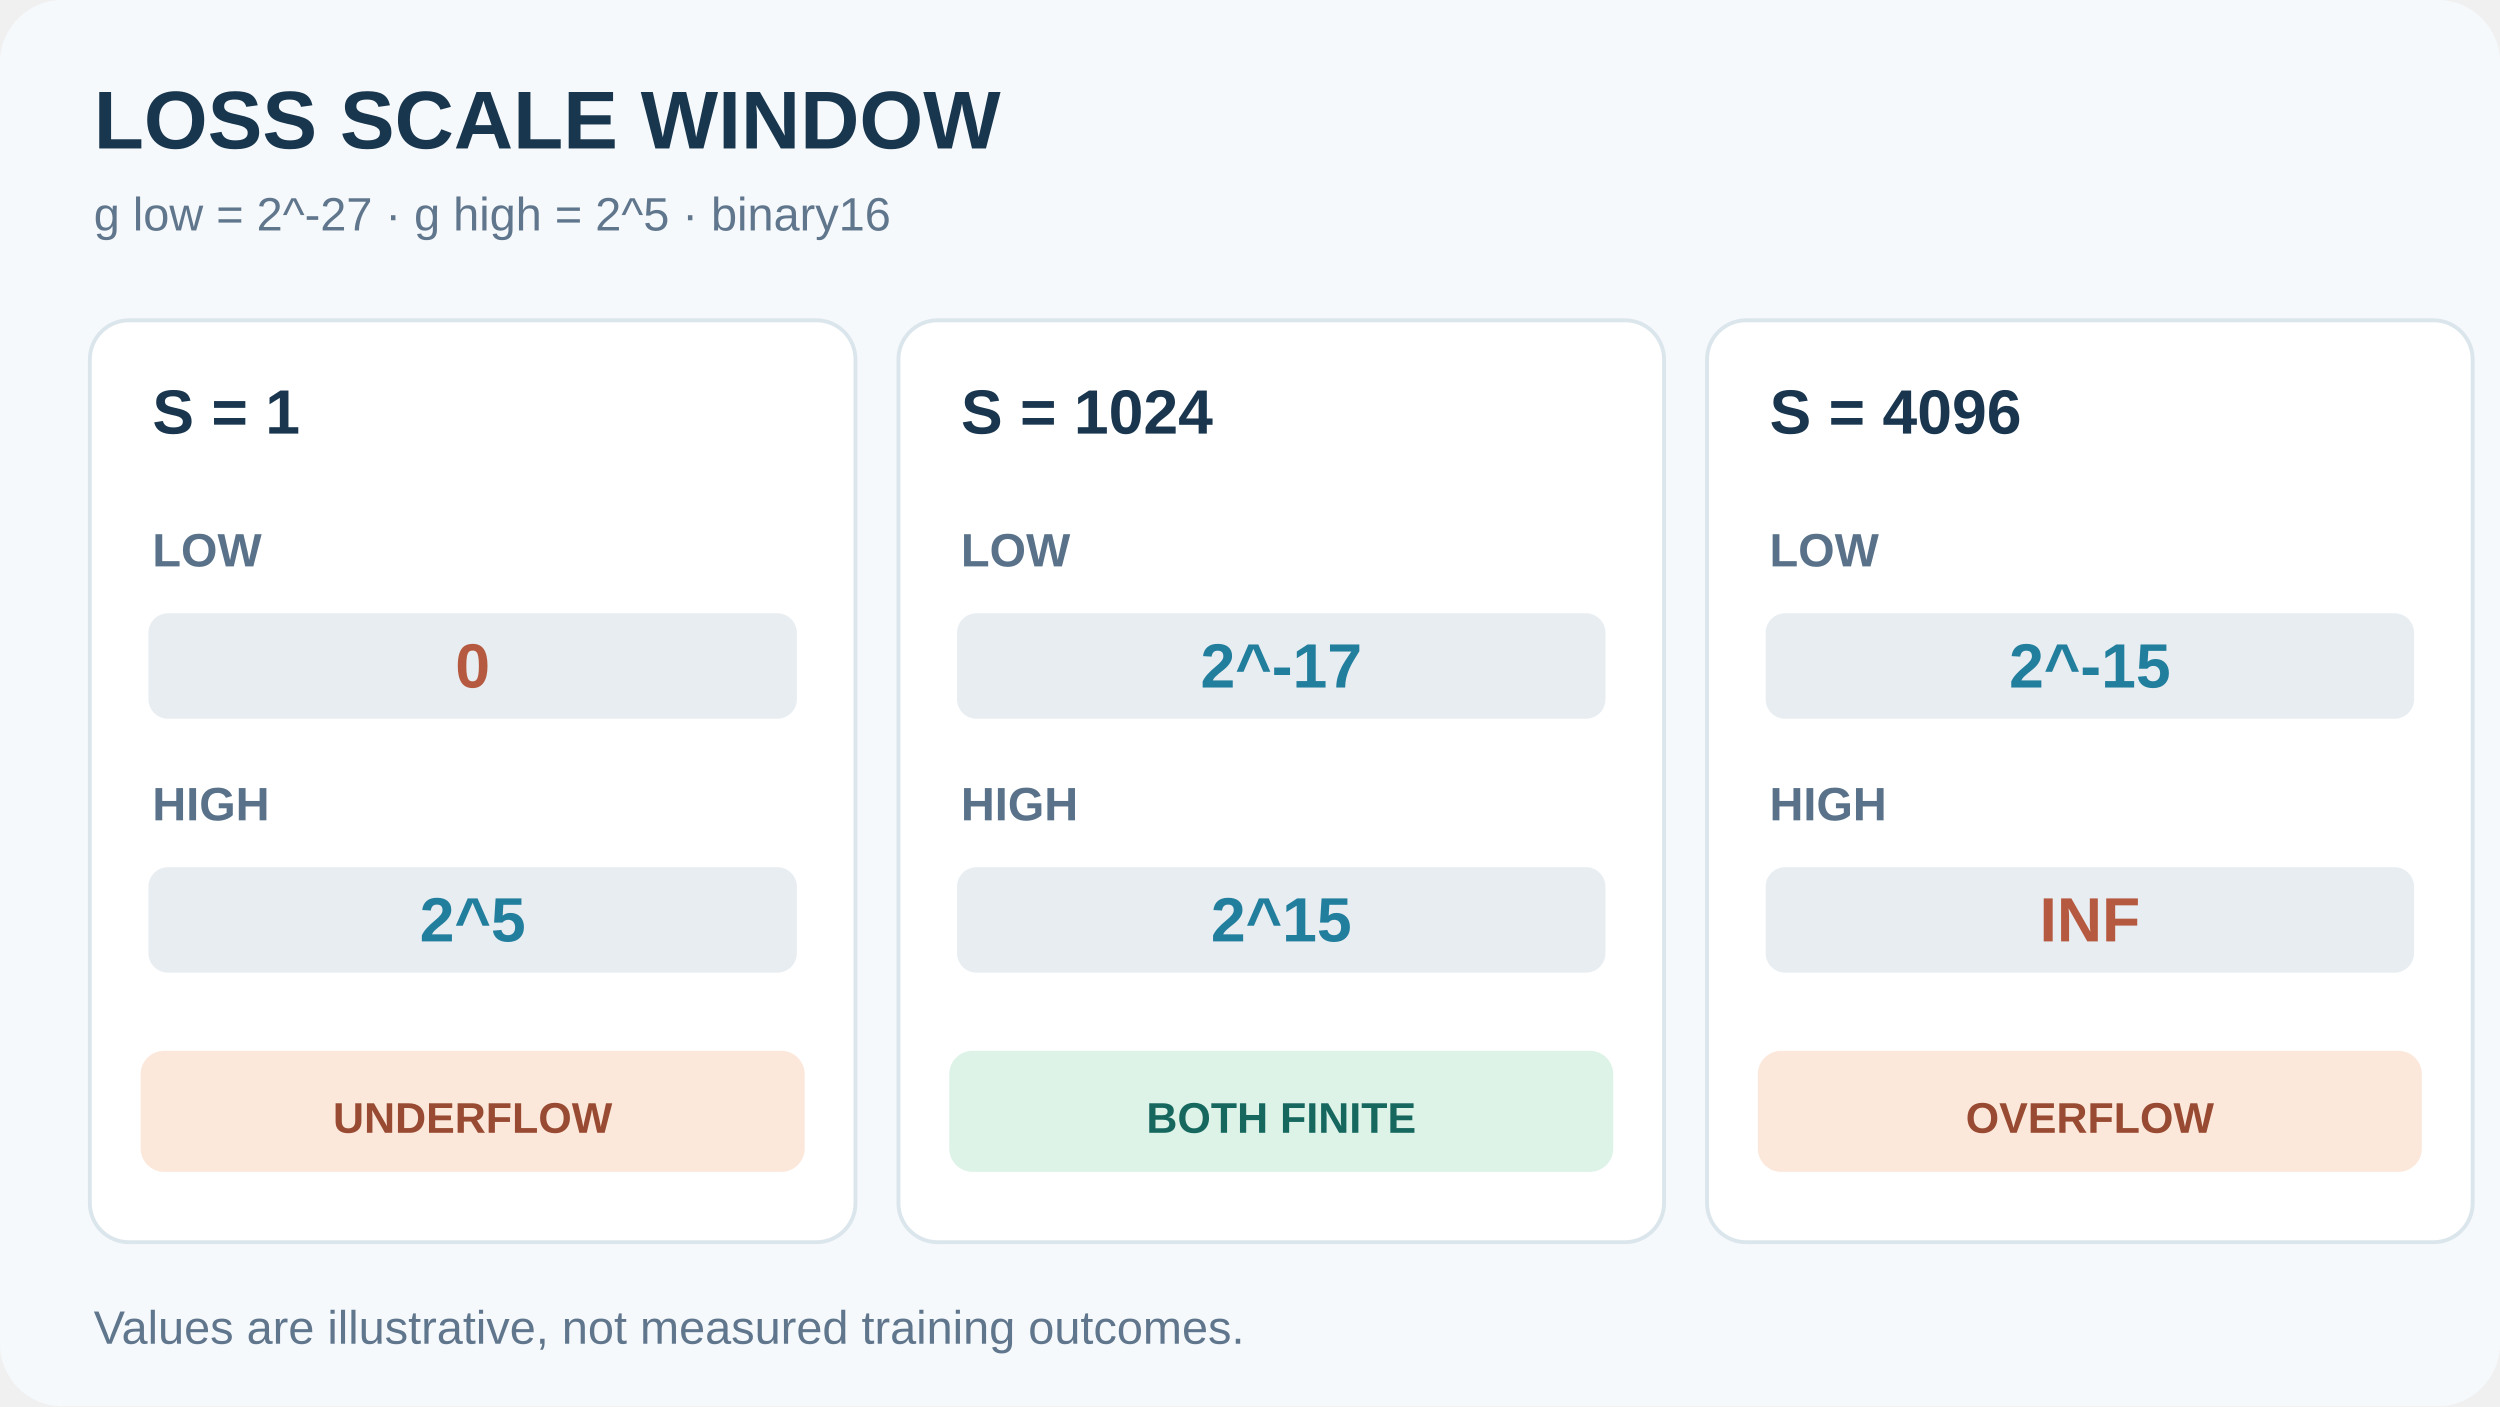
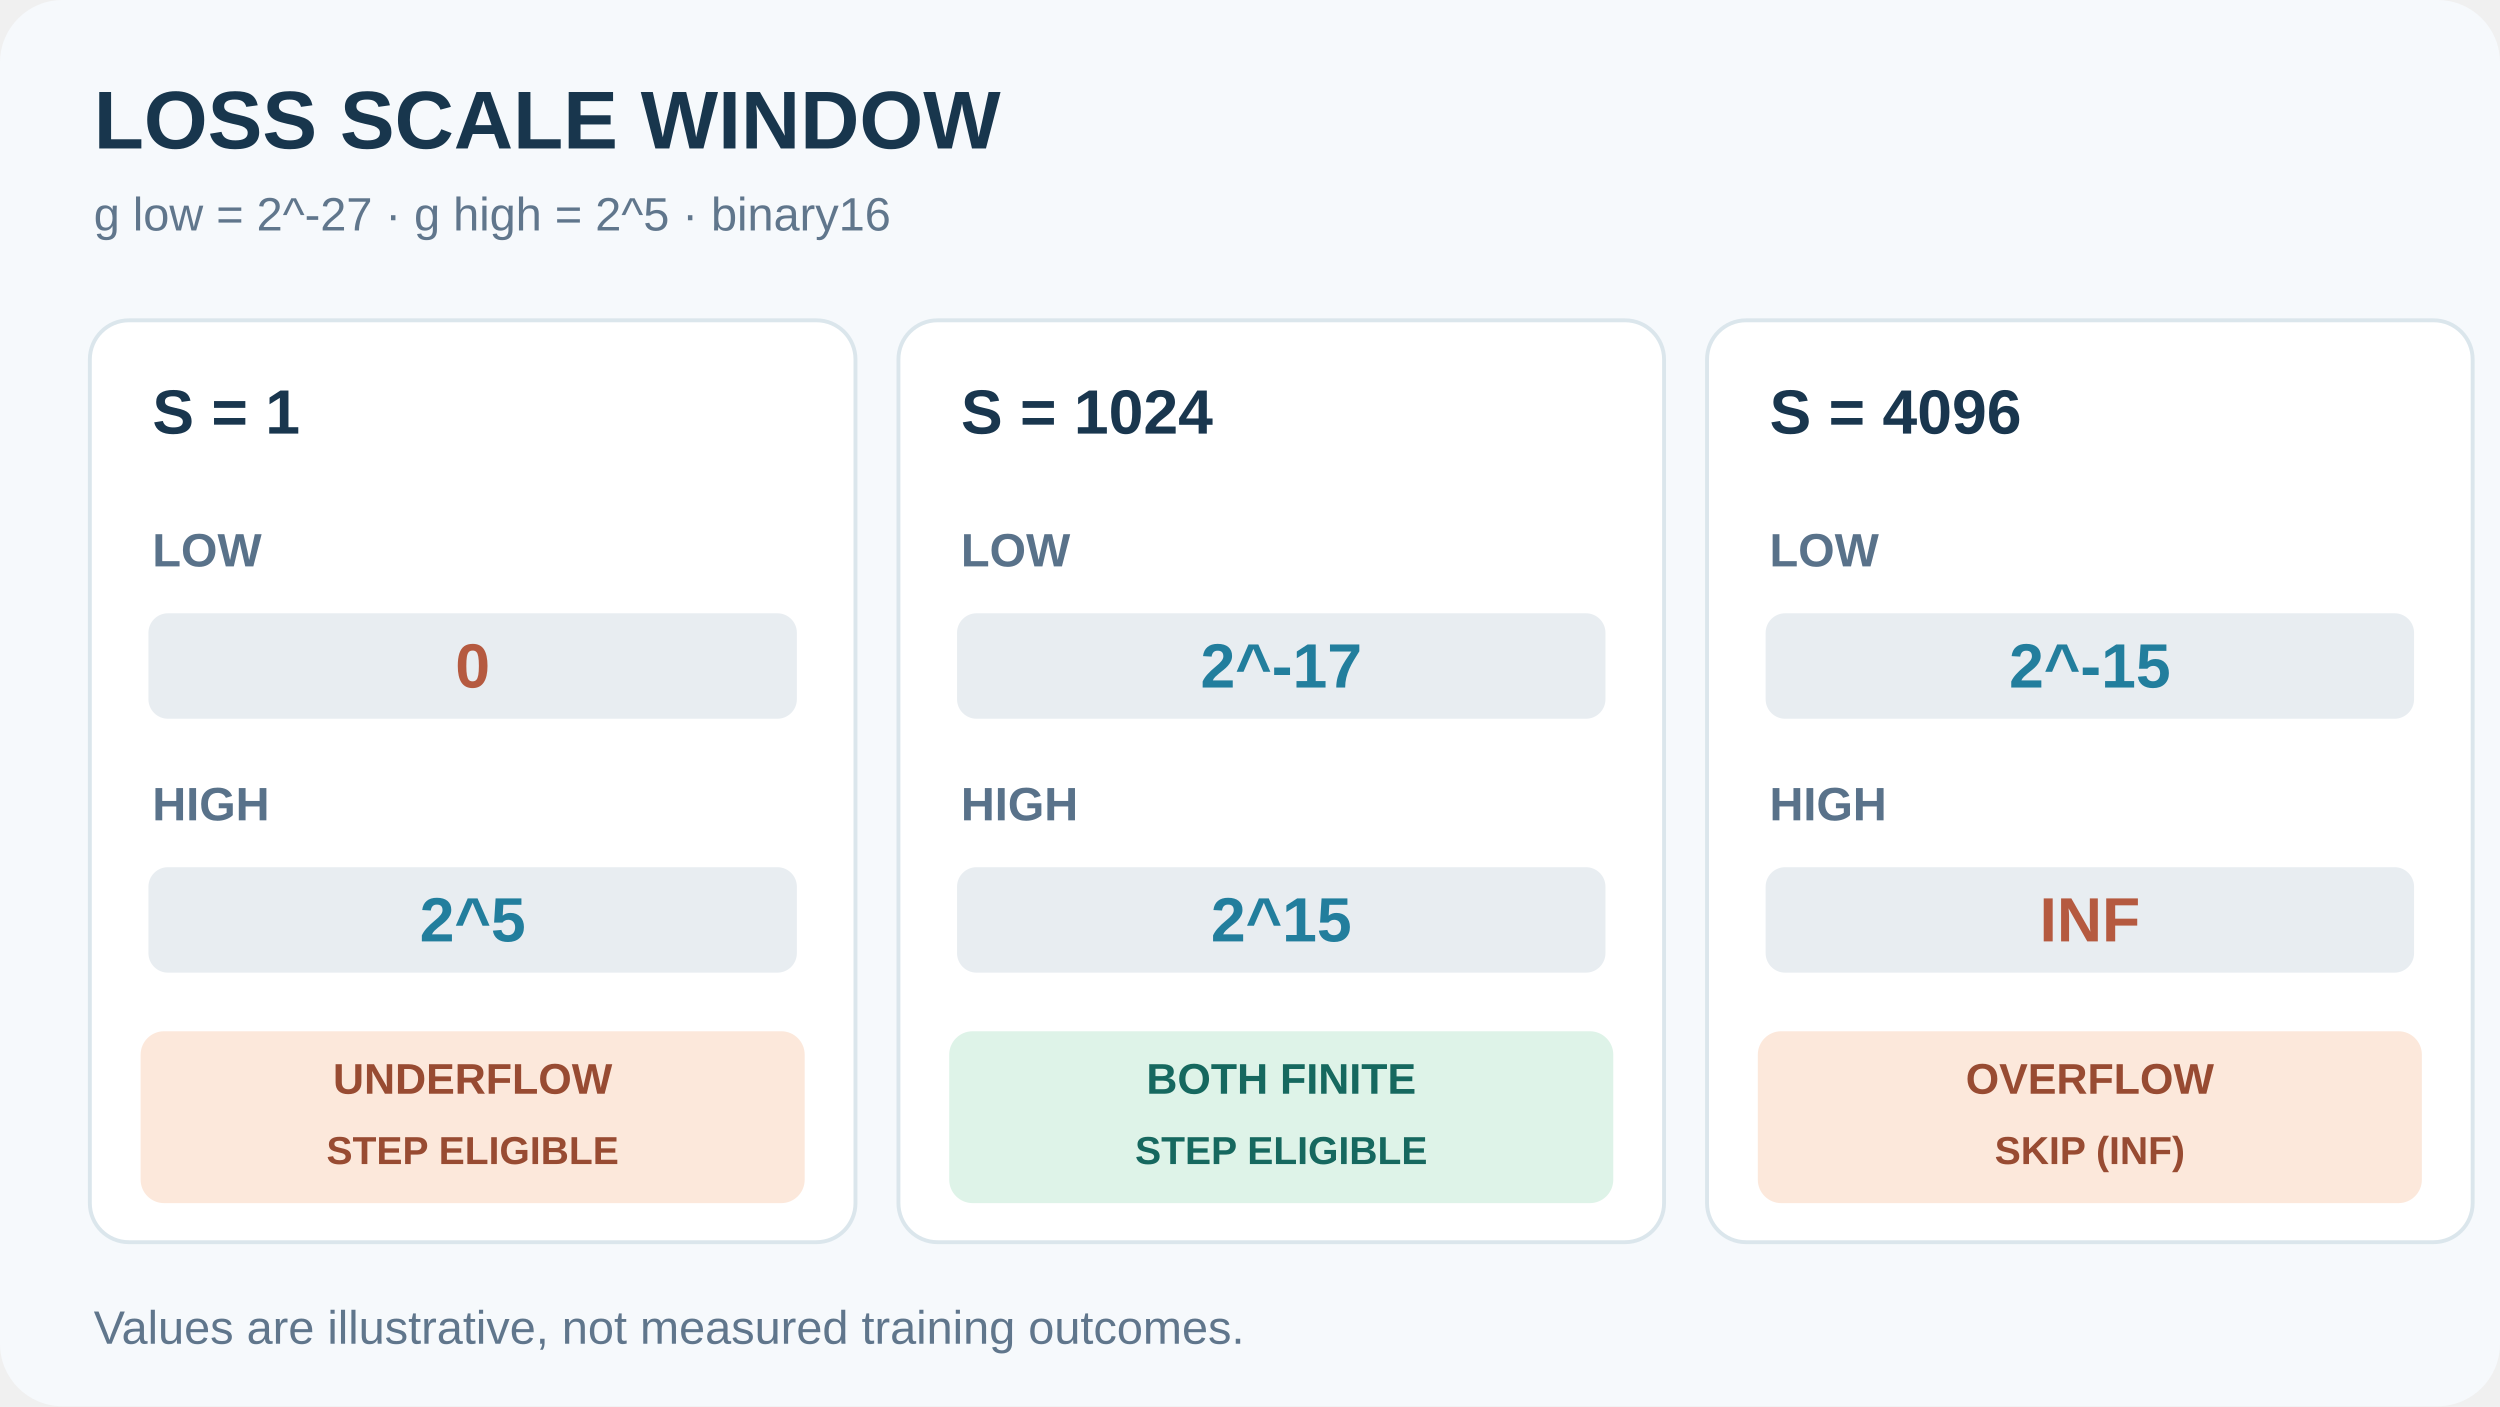
<svg xmlns="http://www.w3.org/2000/svg" width="640" height="360" viewBox="0 0 640 360" role="img" aria-labelledby="t d">
  <style>text{font-family:Arial,Helvetica,sans-serif}.motion-only{} .reduced-only{display:none}@media(prefers-reduced-motion:reduce){.motion-only{display:none!important}.reduced-only{display:inline!important}}</style>
  <rect width="640" height="360" rx="16" fill="#f6f9fc" />
  <text x="24" y="38" font-size="21" fill="#18364d" font-weight="750">LOSS SCALE WINDOW</text>
  <text x="24" y="59" font-size="12" fill="#60768c" font-weight="500">g low = 2^-27   ·   g high = 2^5   ·   binary16</text>
  <rect x="23" y="82" width="196" height="236" rx="10" fill="#ffffff" stroke="#dbe6ec" />
  <text x="39" y="111" font-size="16" fill="#19364e" font-weight="750">S = 1</text>
  <text x="39" y="145" font-size="12" fill="#59728a" font-weight="700">LOW</text>
  <rect x="38" y="157" width="166" height="27" rx="5" fill="#e8edf1" stroke="none" />
  <text x="121" y="176" font-size="16" fill="#b55a40" font-weight="700" text-anchor="middle">0</text>
  <text x="39" y="210" font-size="12" fill="#59728a" font-weight="700">HIGH</text>
  <rect x="38" y="222" width="166" height="27" rx="5" fill="#e8edf1" stroke="none" />
  <text x="121" y="241" font-size="16" fill="#227e9d" font-weight="700" text-anchor="middle">2^5</text>
-   <rect x="36" y="269" width="170" height="31" rx="6" fill="#fce8db" stroke="none" />
-   <text x="121" y="290" font-size="11" fill="#984b32" font-weight="700" text-anchor="middle">UNDERFLOW</text>
+   <rect x="36" y="264" width="170" height="44" rx="6" fill="#fce8db" stroke="none" />
+   <text x="121" y="280" font-size="11" fill="#984b32" font-weight="700" text-anchor="middle">UNDERFLOW</text>
+   <text x="121" y="298" font-size="10" fill="#984b32" font-weight="700" text-anchor="middle">STEP ELIGIBLE</text>
  <rect x="230" y="82" width="196" height="236" rx="10" fill="#ffffff" stroke="#dbe6ec" />
  <text x="246" y="111" font-size="16" fill="#19364e" font-weight="750">S = 1024</text>
  <text x="246" y="145" font-size="12" fill="#59728a" font-weight="700">LOW</text>
  <rect x="245" y="157" width="166" height="27" rx="5" fill="#e8edf1" stroke="none" />
  <text x="328" y="176" font-size="16" fill="#227e9d" font-weight="700" text-anchor="middle">2^-17</text>
  <text x="246" y="210" font-size="12" fill="#59728a" font-weight="700">HIGH</text>
  <rect x="245" y="222" width="166" height="27" rx="5" fill="#e8edf1" stroke="none" />
  <text x="328" y="241" font-size="16" fill="#227e9d" font-weight="700" text-anchor="middle">2^15</text>
-   <rect x="243" y="269" width="170" height="31" rx="6" fill="#def3e8" stroke="none" />
-   <text x="328" y="290" font-size="11" fill="#16685f" font-weight="700" text-anchor="middle">BOTH FINITE</text>
+   <rect x="243" y="264" width="170" height="44" rx="6" fill="#def3e8" stroke="none" />
+   <text x="328" y="280" font-size="11" fill="#16685f" font-weight="700" text-anchor="middle">BOTH FINITE</text>
+   <text x="328" y="298" font-size="10" fill="#16685f" font-weight="700" text-anchor="middle">STEP ELIGIBLE</text>
  <rect x="437" y="82" width="196" height="236" rx="10" fill="#ffffff" stroke="#dbe6ec" />
  <text x="453" y="111" font-size="16" fill="#19364e" font-weight="750">S = 4096</text>
  <text x="453" y="145" font-size="12" fill="#59728a" font-weight="700">LOW</text>
  <rect x="452" y="157" width="166" height="27" rx="5" fill="#e8edf1" stroke="none" />
  <text x="535" y="176" font-size="16" fill="#227e9d" font-weight="700" text-anchor="middle">2^-15</text>
  <text x="453" y="210" font-size="12" fill="#59728a" font-weight="700">HIGH</text>
  <rect x="452" y="222" width="166" height="27" rx="5" fill="#e8edf1" stroke="none" />
  <text x="535" y="241" font-size="16" fill="#b55a40" font-weight="700" text-anchor="middle">INF</text>
-   <rect x="450" y="269" width="170" height="31" rx="6" fill="#fce8db" stroke="none" />
-   <text x="535" y="290" font-size="11" fill="#984b32" font-weight="700" text-anchor="middle">OVERFLOW</text>
+   <rect x="450" y="264" width="170" height="44" rx="6" fill="#fce8db" stroke="none" />
+   <text x="535" y="280" font-size="11" fill="#984b32" font-weight="700" text-anchor="middle">OVERFLOW</text>
+   <text x="535" y="298" font-size="10" fill="#984b32" font-weight="700" text-anchor="middle">SKIP (INF)</text>
  <text x="24" y="344" font-size="12" fill="#60768c" font-weight="500">Values are illustrative, not measured training outcomes.</text>
</svg>
